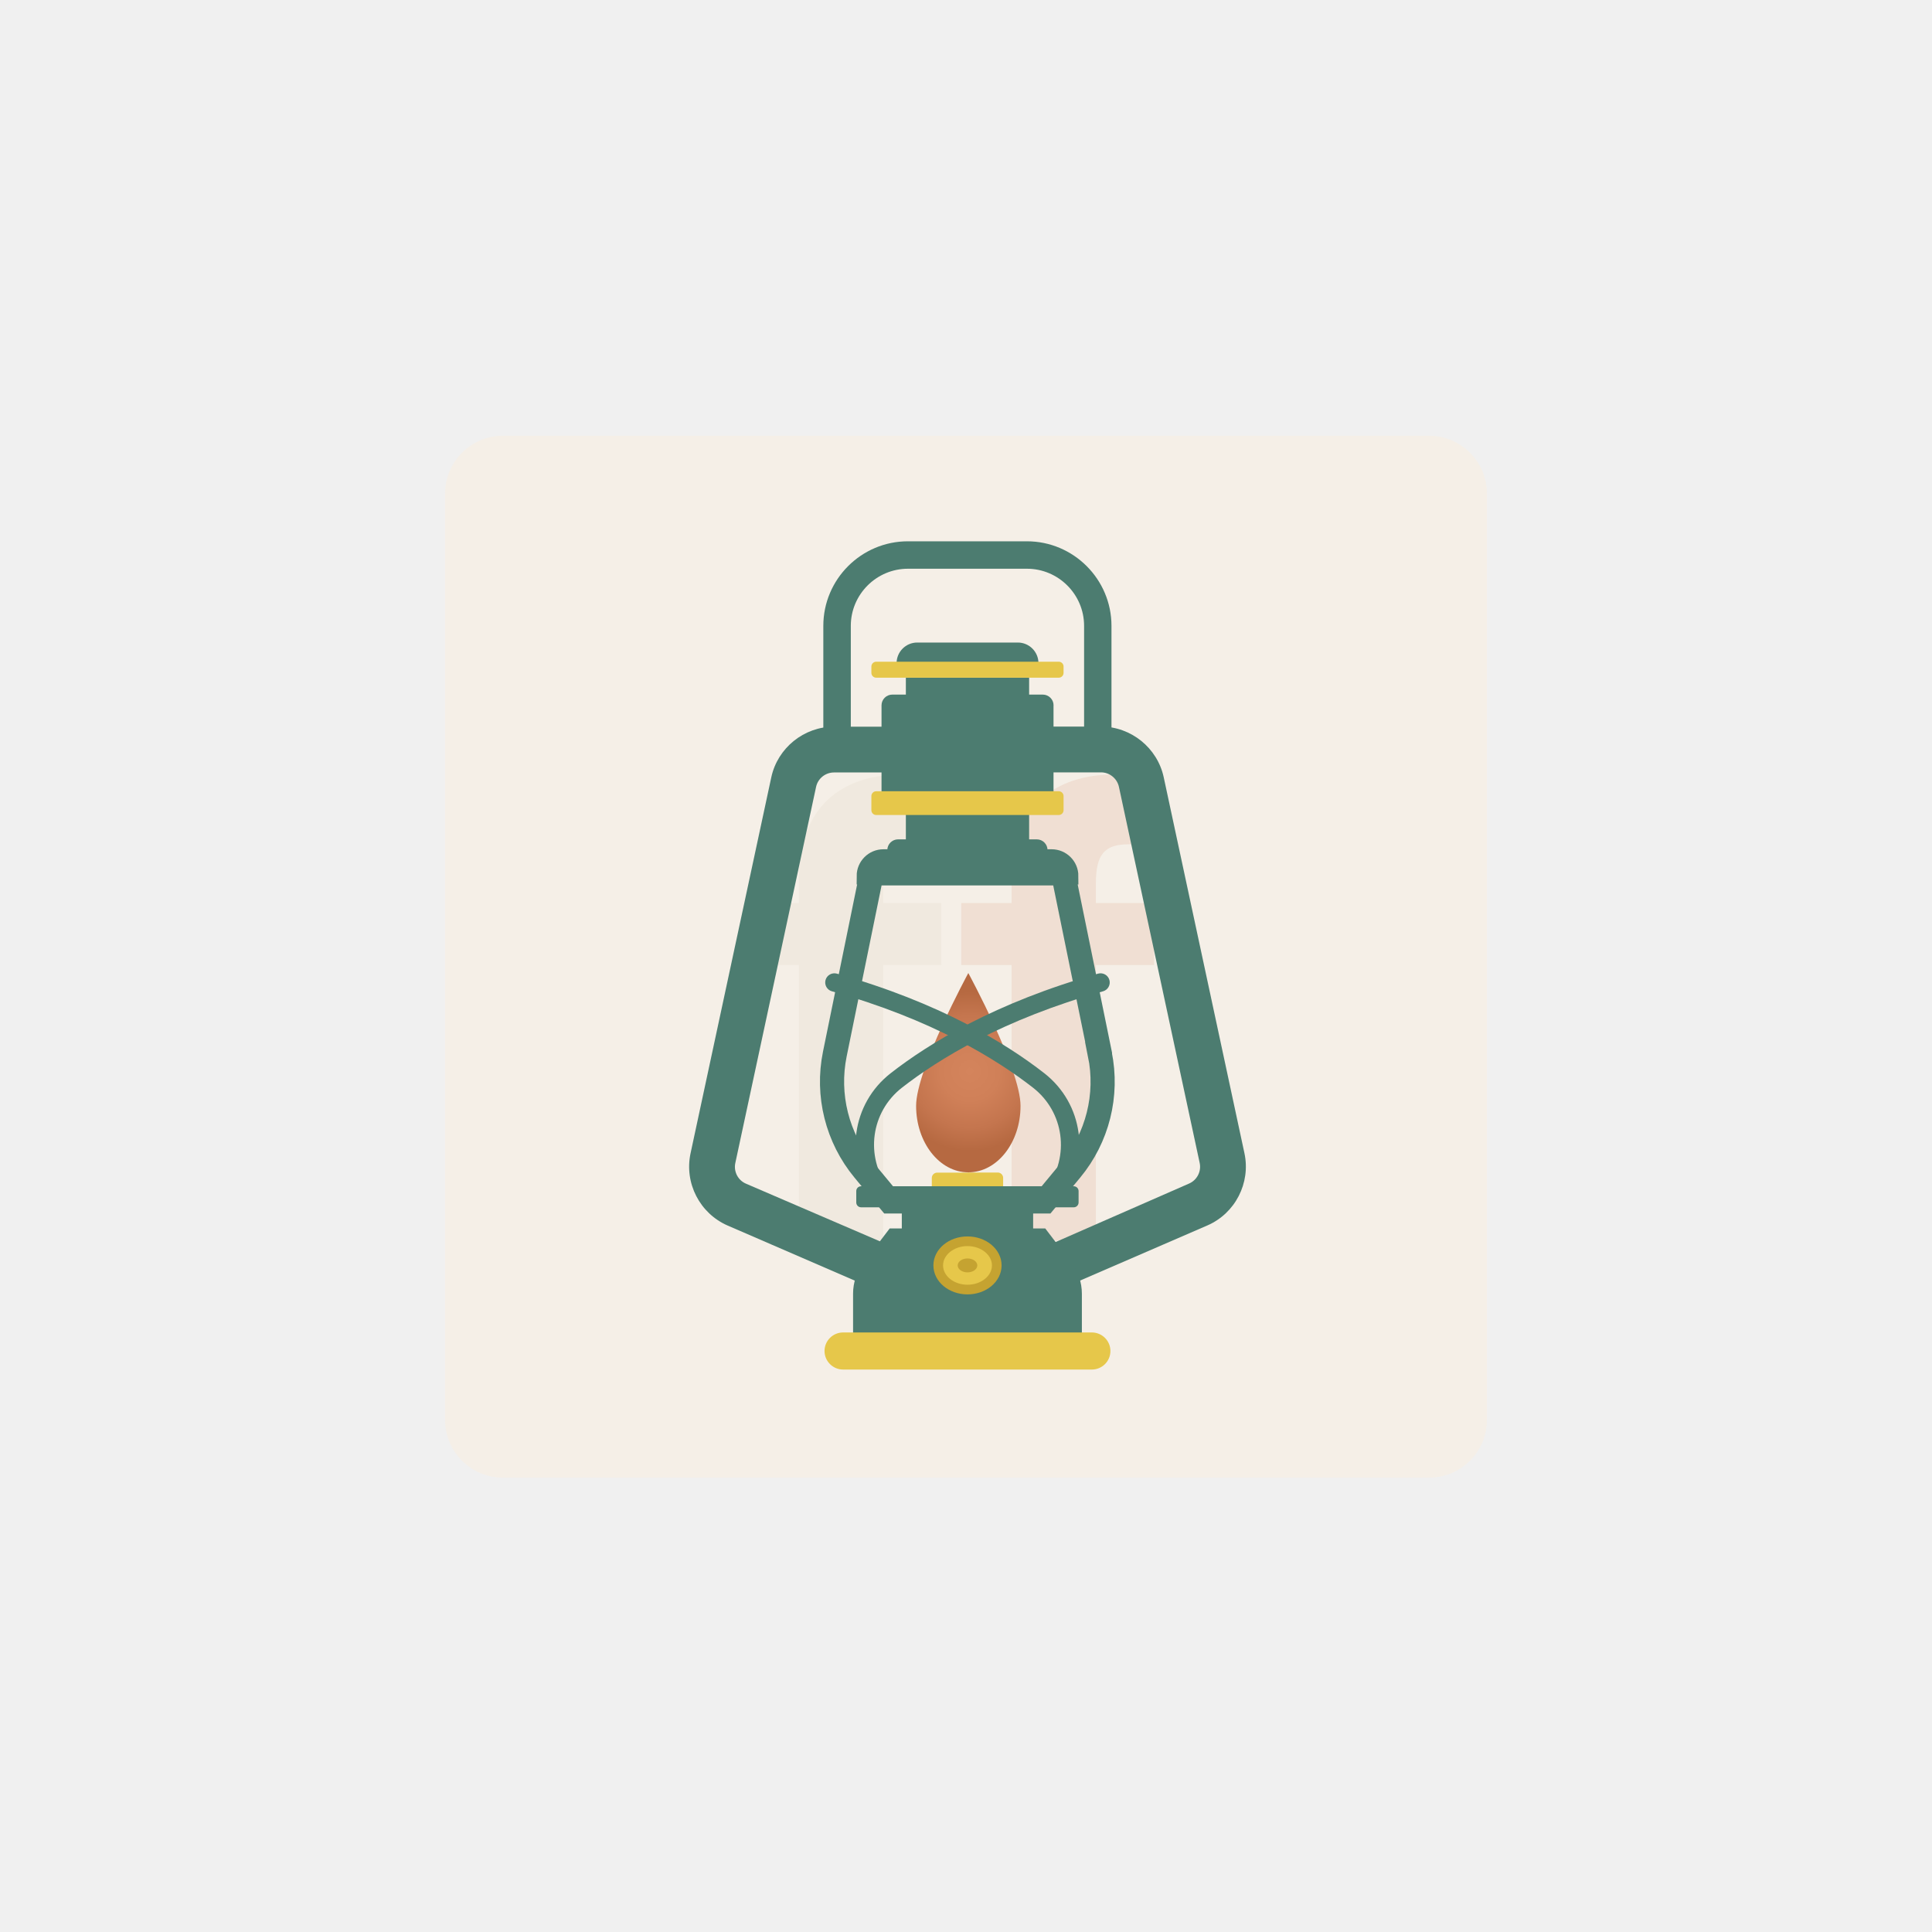
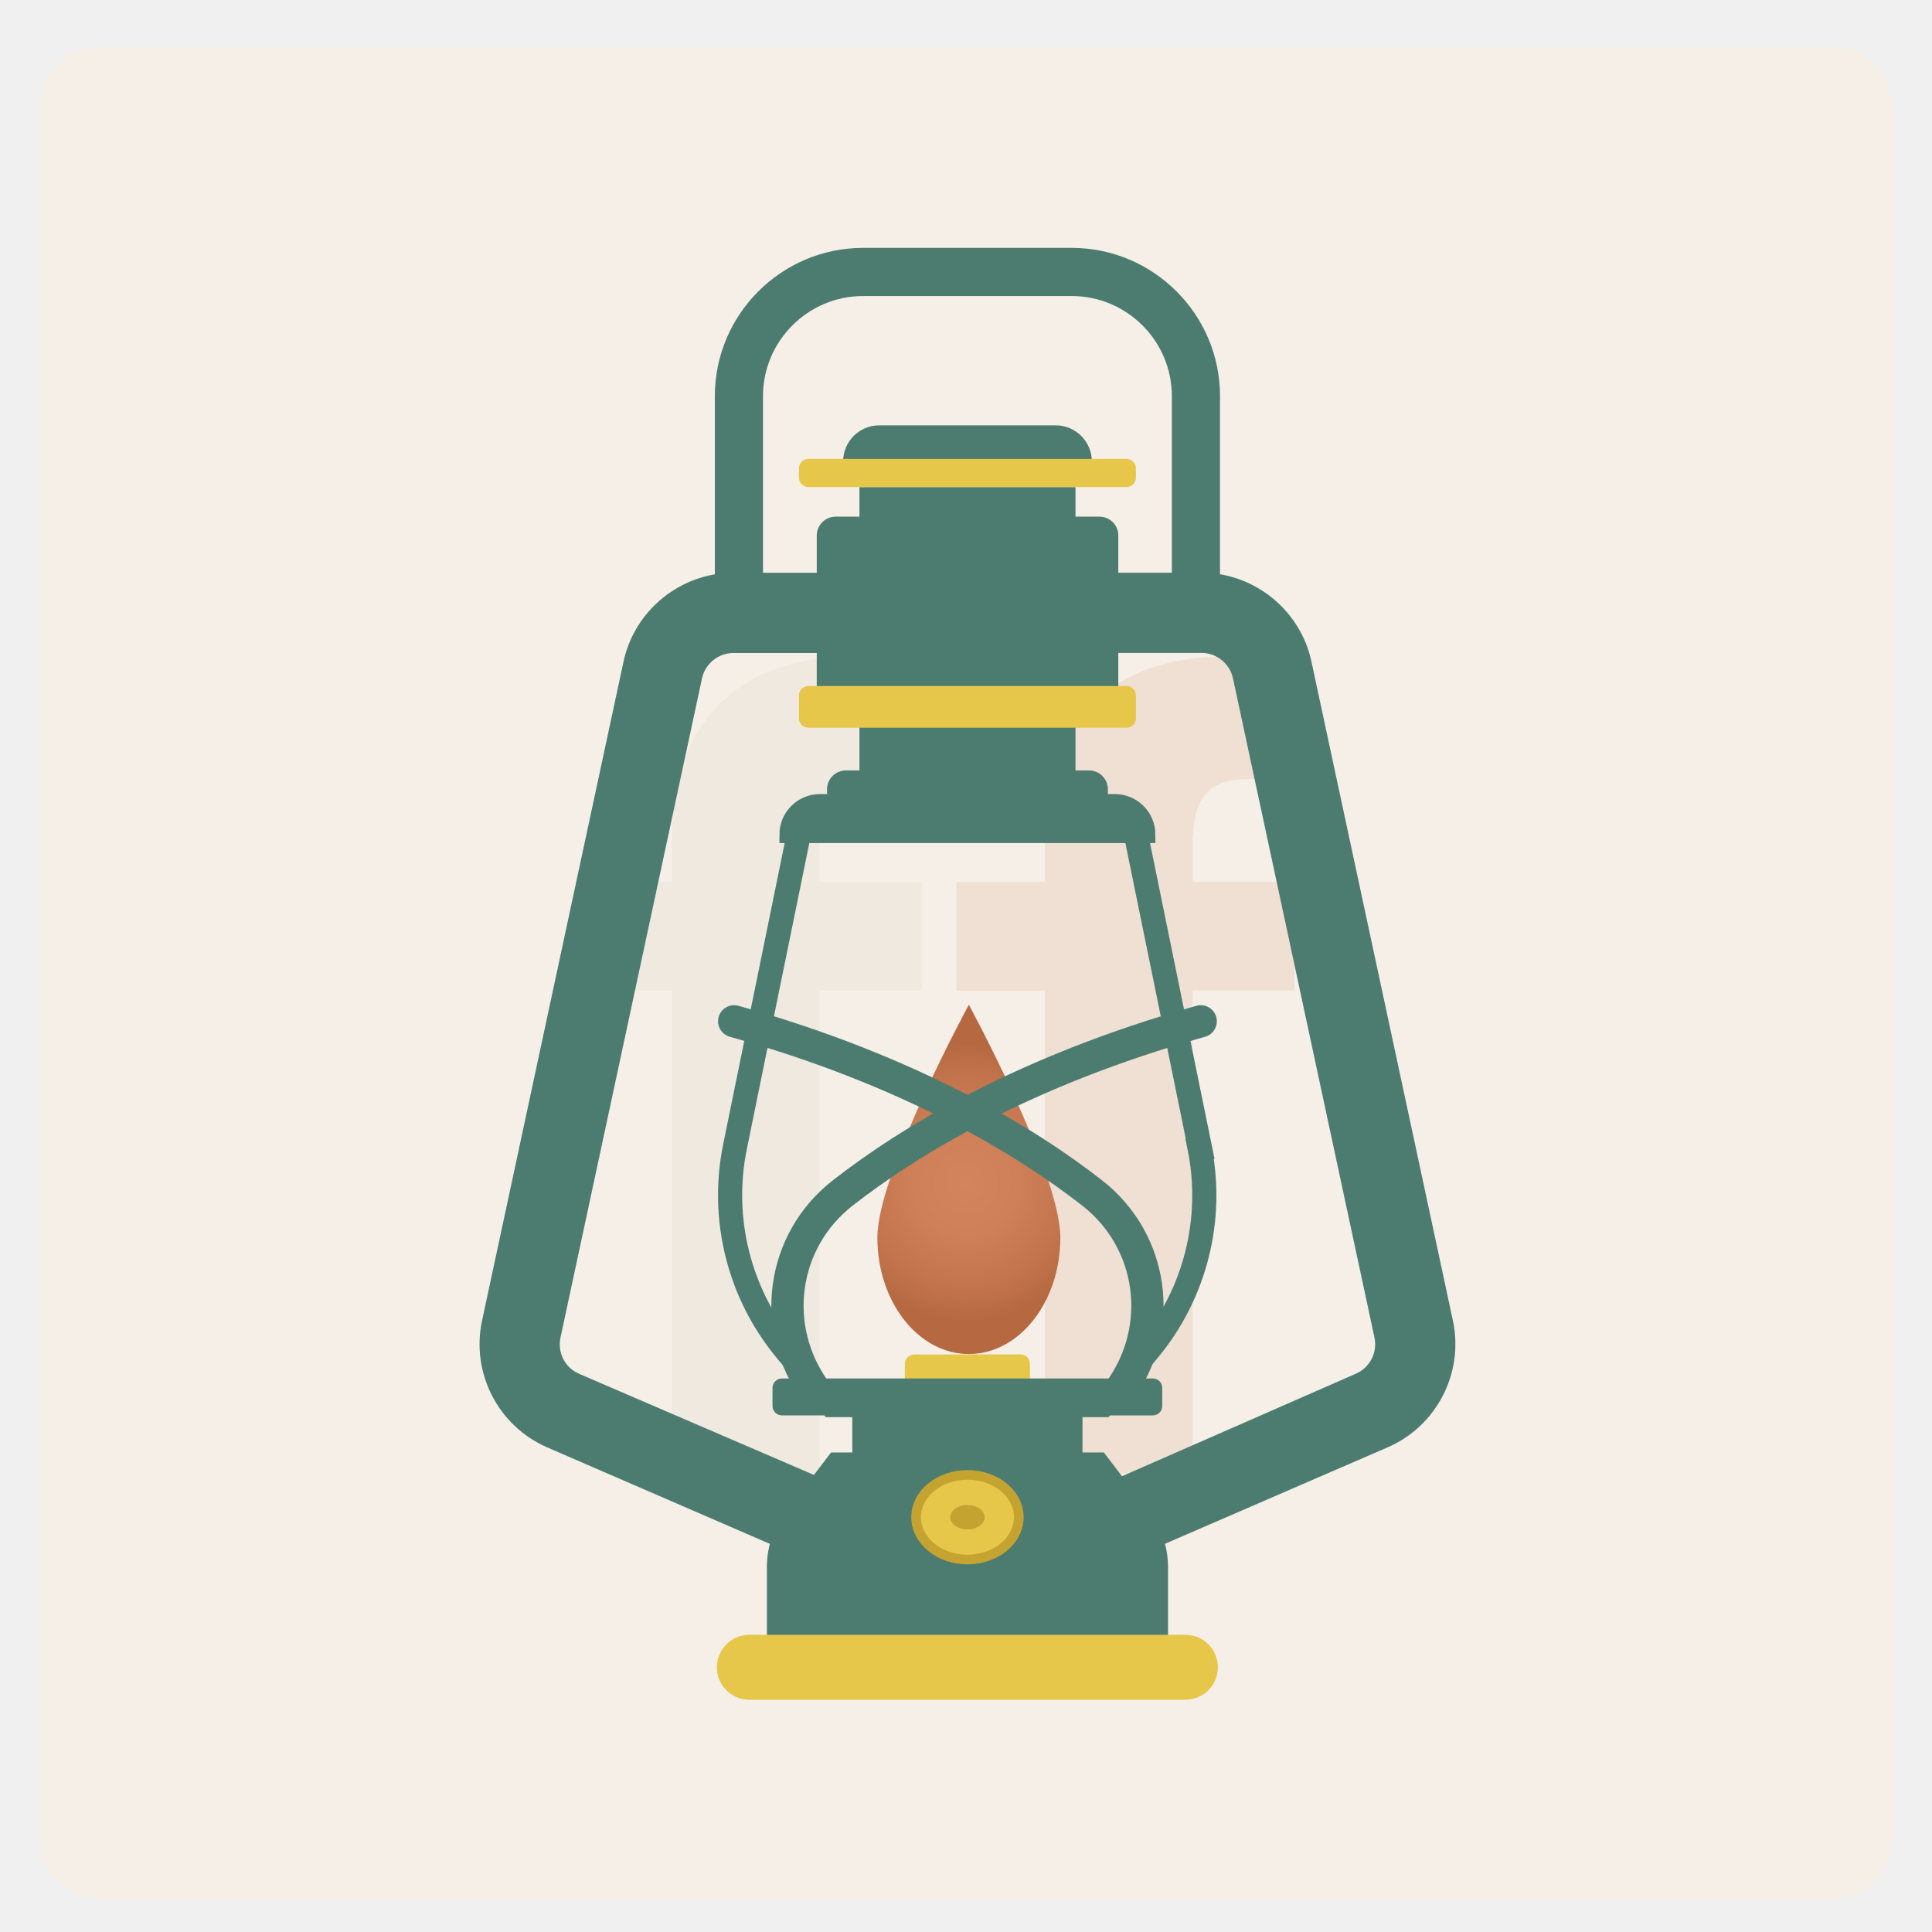
<svg xmlns="http://www.w3.org/2000/svg" viewBox="0 0 400 400">
  <defs>
-     <radialGradient id="d" cx="195.54" cy="190.94" fx="195.54" fy="190.94" r="14.86" gradientTransform="translate(-16.27 433.74) scale(1.11 -1.11)" gradientUnits="userSpaceOnUse">
+     <radialGradient id="d" cx="213.45" cy="196.37" fx="213.45" fy="196.37" r="14.86" gradientTransform="translate(-214.15 625.74) scale(1.94 -1.94)" gradientUnits="userSpaceOnUse">
      <stop offset="0" stop-color="#d4845c" />
      <stop offset=".37" stop-color="#d08058" />
      <stop offset=".72" stop-color="#c4754e" />
      <stop offset="1" stop-color="#b66941" />
    </radialGradient>
  </defs>
  <g id="a" data-name="Backgrounds">
-     <rect x="92.14" y="90.22" width="215.72" height="215.72" rx="12" ry="12" fill="#f5efe7" />
+     <rect x="8.39" y="9.81" width="383.27" height="383.27" rx="12" ry="12" fill="#f5efe7" />
  </g>
  <g id="b" data-name="Storyteller">
    <g id="c" data-name="b">
      <g>
-         <path d="M165.41,199.8h-10.44v-12.84h10.44v-5.13c0-14.59,8.72-21.48,21.25-21.48,1.23,0,4.06.13,9.21.54v14.32c-2.22-.27-4.42-.41-6.26-.41-5.03,0-6.76,2.16-6.76,8.1v4.06h12.04v12.84h-12.04v57.02h-17.45v-57.02h.01Z" fill="#d9c9b0" isolation="isolate" opacity=".15" />
-         <path d="M209.45,199.8h-10.44v-12.84h10.44v-5.13c0-14.59,8.72-21.48,21.25-21.48,1.23,0,4.06.13,9.21.54v14.32c-2.22-.27-4.42-.41-6.26-.41-5.03,0-6.76,2.16-6.76,8.1v4.06h12.04v12.84h-12.04v57.02h-17.45v-57.02h.01Z" fill="#d4845c" isolation="isolate" opacity=".15" />
-         <rect x="186.71" y="247.28" width="27.19" height="8.68" fill="#4c7c70" />
-         <path d="M224.45,156.34v-26.76c0-6.52-5.31-11.83-11.83-11.83h-24.64c-6.52,0-11.83,5.31-11.83,11.83v27.53h-5.69v-27.53c0-9.65,7.86-17.51,17.51-17.51h24.64c9.65,0,17.51,7.86,17.51,17.51v26.76" fill="#4c7c70" />
-         <path d="M177.65,265.43l-26.99-11.69c-5.77-2.51-9.01-8.79-7.69-14.95l16.72-77.87c1.31-6.07,6.76-10.47,12.97-10.47h11.94v9.48h-11.94c-1.77,0-3.33,1.25-3.7,2.99l-16.72,77.87c-.38,1.76.54,3.56,2.19,4.27l29.3,12.61-6.07,7.78h0Z" fill="#4c7c70" />
-         <path d="M222.95,265.43l-5.54-7.78,28.78-12.61c1.65-.72,2.57-2.52,2.19-4.27l-16.72-77.87c-.38-1.73-1.93-2.99-3.7-2.99h-11.94v-9.48h11.94c6.21,0,11.66,4.41,12.97,10.47l16.72,77.87c1.32,6.16-1.92,12.45-7.69,14.95l-26.99,11.69h-.01Z" fill="#4c7c70" />
-         <path d="M189.88,133.03h20.85c2.35,0,4.27,1.91,4.27,4.27h-29.37c0-2.35,1.91-4.27,4.27-4.27h-.01Z" fill="#4c7c70" />
-         <rect x="187.55" y="166.22" width="25.52" height="12.64" fill="#4c7c70" />
-         <rect x="187.55" y="140.32" width="25.52" height="4.87" fill="#4c7c70" />
-         <path d="M218.12,146.03v20.51h-35.61v-20.51c0-1.22,1-2.22,2.22-2.22h31.18c1.22,0,2.22,1,2.22,2.22Z" fill="#4c7c70" />
-         <path d="M227.74,218.22l-7.64-37.4h-39.62l-7.64,37.41c-1.73,8.49.48,17.32,6,23.99l5.4,6.52h32.07l5.4-6.52c5.52-6.66,7.74-15.48,6-23.99h.03Z" fill="none" stroke="#4c7c70" stroke-miterlimit="10" stroke-width="5" />
-         <path d="M200.31,177.58h-17.41c-2.09,0-3.79,1.7-3.79,3.79h42.41c0-2.09-1.7-3.79-3.79-3.79h-17.41Z" fill="#4c7c70" stroke="#4c7c70" stroke-miterlimit="10" stroke-width="3.5" />
-         <path d="M183.72,176v1.57h33.16v-1.57c0-1.22-1-2.22-2.22-2.22h-28.73c-1.22,0-2.22,1-2.22,2.22Z" fill="#4c7c70" />
-         <rect x="180.41" y="163.82" width="39.79" height="4.92" rx="1" ry="1" fill="#e6c74a" />
-         <rect x="180.41" y="137" width="39.79" height="3.31" rx="1" ry="1" fill="#e6c74a" />
-         <path d="M223.99,267.84c0-1.15-.19-2.29-.55-3.37-.37-1.08-.91-2.09-1.6-3.01l-5.43-7.12h-32.21l-5.43,7.12c-1.4,1.83-2.15,4.08-2.15,6.37v11.8h47.37v-11.8h0Z" fill="#4c7c70" />
-         <path d="M174.56,275.87h51.49c2.12,0,3.85,1.72,3.85,3.84h0c0,2.12-1.72,3.84-3.85,3.84h-51.49c-2.12,0-3.85-1.72-3.85-3.84h0c0-2.12,1.72-3.84,3.85-3.84Z" fill="#e6c74a" />
-         <circle cx="200.3" cy="260.5" r="2.25" fill="#fff" />
-         <path d="M200.31,242.78h-6.28c-.61,0-1.11.5-1.11,1.11v5.05h7.39v.32h7.38v-5.39c0-.61-.5-1.11-1.11-1.11h-6.27Z" fill="#e6c74a" />
-         <path d="M189.67,228.96c0,7.59,4.84,13.76,10.81,13.76s10.81-6.15,10.81-13.76-10.81-27.5-10.81-27.5c0,0-10.81,19.91-10.81,27.5Z" fill="url(#d)" />
-         <path d="M182.39,249.06c-.59,0-1.16-.27-1.53-.78-6.1-8.31-4.54-19.77,3.54-26.08,7.83-6.11,21.63-14.64,42.95-20.62,1.01-.28,2.06.31,2.34,1.32s-.31,2.06-1.32,2.34c-20.73,5.8-34.08,14.06-41.63,19.95-6.45,5.03-7.68,14.19-2.8,20.84.62.84.43,2.04-.41,2.65-.34.24-.73.37-1.12.37h-.01Z" fill="#4c7c70" />
-         <path d="M218.22,249.06c.59,0,1.16-.27,1.53-.78,6.1-8.31,4.54-19.77-3.54-26.08-7.83-6.11-21.63-14.64-42.95-20.62-1.01-.28-2.06.31-2.34,1.32s.31,2.06,1.32,2.34c20.73,5.8,34.08,14.06,41.63,19.95,6.45,5.03,7.68,14.19,2.8,20.84-.62.84-.43,2.04.41,2.65.34.24.73.37,1.12.37h.01Z" fill="#4c7c70" />
+         <path d="M139.13,205.11h-18.3v-22.5h18.3v-9c0-25.57,15.29-37.66,37.25-37.66,2.16,0,7.11.23,16.15.95v25.1c-3.89-.47-7.75-.72-10.98-.72-8.82,0-11.85,3.79-11.85,14.2v7.11h21.1v22.5h-21.1v99.95h-30.58v-99.95h.02Z" fill="#d9c9b0" isolation="isolate" opacity=".15" />
+         <path d="M216.33,205.11h-18.3v-22.5h18.3v-9c0-25.57,15.29-37.66,37.25-37.66,2.16,0,7.11.23,16.15.95v25.1c-3.89-.47-7.75-.72-10.98-.72-8.82,0-11.85,3.79-11.85,14.2v7.11h21.1v22.5h-21.1v99.95h-30.58v-99.95h.02Z" fill="#d4845c" isolation="isolate" opacity=".15" />
+         <rect x="176.46" y="288.33" width="47.66" height="15.21" fill="#4c7c70" />
+         <path d="M242.62,128.93v-46.91c0-11.43-9.31-20.73-20.73-20.73h-43.19c-11.43,0-20.73,9.31-20.73,20.73v48.27h-9.97v-48.27c0-16.92,13.78-30.7,30.7-30.7h43.19c16.92,0,30.7,13.78,30.7,30.7v46.91" fill="#4c7c70" />
+         <path d="M160.59,320.16l-47.31-20.5c-10.12-4.39-15.8-15.41-13.48-26.21l29.3-136.5c2.29-10.65,11.85-18.36,22.73-18.36h20.93v16.61h-20.93c-3.11,0-5.83,2.2-6.49,5.25l-29.3,136.5c-.66,3.09.95,6.24,3.85,7.48l51.35,22.11-10.65,13.64v-.02Z" fill="#4c7c70" />
+         <path d="M240,320.16l-9.72-13.64,50.44-22.11c2.9-1.26,4.51-4.41,3.85-7.48l-29.3-136.5c-.66-3.03-3.38-5.25-6.49-5.25h-20.93v-16.61h20.93c10.88,0,20.44,7.73,22.73,18.36l29.3,136.5c2.31,10.8-3.36,21.82-13.48,26.21l-47.31,20.5-.02.02Z" fill="#4c7c70" />
+         <path d="M182.02,88.06h36.55c4.12,0,7.48,3.34,7.48,7.48h-51.49c0-4.12,3.34-7.48,7.48-7.48h-.02Z" fill="#4c7c70" />
+         <rect x="177.94" y="146.24" width="44.73" height="22.15" fill="#4c7c70" />
+         <rect x="177.94" y="100.85" width="44.73" height="8.53" fill="#4c7c70" />
+         <path d="M231.53,110.86v35.95h-62.43v-35.95c0-2.14,1.75-3.89,3.89-3.89h54.66c2.14,0,3.89,1.75,3.89,3.89Z" fill="#4c7c70" />
+         <path d="M248.39,237.41l-13.39-65.56h-69.44l-13.39,65.58c-3.03,14.88.84,30.37,10.51,42.05l9.46,11.43h56.21l9.46-11.43c9.68-11.68,13.56-27.14,10.51-42.05l.06-.02Z" fill="none" stroke="#4c7c70" stroke-miterlimit="10" stroke-width="5" />
+         <path d="M200.3,166.15h-30.53c-3.67,0-6.65,2.97-6.65,6.65h74.34c0-3.67-2.97-6.65-6.65-6.65h-30.53Z" fill="#4c7c70" stroke="#4c7c70" stroke-miterlimit="10" stroke-width="3.5" />
+         <path d="M171.23,163.4v2.76h58.14v-2.76c0-2.14-1.75-3.89-3.89-3.89h-50.36c-2.14,0-3.89,1.75-3.89,3.89Z" fill="#4c7c70" />
+         <rect x="165.42" y="142.04" width="69.76" height="8.63" rx="1.94" ry="1.94" fill="#e6c74a" />
+         <rect x="165.42" y="95.02" width="69.76" height="5.81" rx="1.94" ry="1.94" fill="#e6c74a" />
+         <path d="M241.82,324.38c0-2.02-.33-4.02-.97-5.91-.64-1.88-1.59-3.67-2.8-5.29l-9.52-12.47h-56.46l-9.52,12.47c-2.45,3.21-3.77,7.15-3.77,11.17v20.69h83.05v-20.69.02Z" fill="#4c7c70" />
+         <path d="M155.16,338.46h90.25c3.72,0,6.74,3.01,6.74,6.73h0c0,3.72-3.02,6.73-6.74,6.73h-90.25c-3.72,0-6.74-3.01-6.74-6.73h0c0-3.72,3.02-6.73,6.74-6.73Z" fill="#e6c74a" />
+         <circle cx="200.29" cy="311.51" r="3.94" fill="#fff" />
+         <path d="M200.3,280.44h-11.02c-1.07,0-1.94.87-1.94,1.94v8.86h12.96v.56h12.94v-9.44c0-1.07-.87-1.94-1.94-1.94h-11v.02Z" fill="#e6c74a" />
+         <path d="M181.65,256.23c0,13.31,8.49,24.11,18.94,24.11s18.94-10.78,18.94-24.11-18.94-48.21-18.94-48.21c0,0-18.94,34.9-18.94,48.21Z" fill="url(#d)" />
+         <path d="M168.9,291.46c-1.03,0-2.04-.47-2.68-1.36-10.69-14.57-7.97-34.66,6.2-45.72,13.72-10.71,37.91-25.67,75.29-36.14,1.77-.49,3.61.54,4.1,2.31s-.54,3.61-2.31,4.1c-36.33,10.16-59.75,24.64-72.98,34.97-11.31,8.82-13.47,24.87-4.92,36.53,1.09,1.48.76,3.58-.72,4.64-.6.43-1.28.64-1.96.64l-.02.02Z" fill="#4c7c70" />
+         <path d="M231.7,291.46c1.03,0,2.04-.47,2.68-1.36,10.69-14.57,7.97-34.66-6.2-45.72-13.72-10.71-37.91-25.67-75.29-36.14-1.77-.49-3.61.54-4.1,2.31s.54,3.61,2.31,4.1c36.33,10.16,59.75,24.64,72.98,34.97,11.31,8.82,13.47,24.87,4.92,36.53-1.09,1.48-.76,3.58.72,4.64.6.43,1.28.64,1.96.64l.02.02Z" fill="#4c7c70" />
        <g>
-           <rect x="177.28" y="245.6" width="46.03" height="4.36" rx="1" ry="1" fill="#4c7c70" />
-           <path d="M222.63,246.3v2.97h-44.65v-2.97h44.65M224,244.92h-47.41v5.74h47.41v-5.74h0Z" fill="none" />
+           <rect x="159.94" y="285.4" width="80.69" height="7.64" rx="1.94" ry="1.94" fill="#4c7c70" />
+           <path d="M239.43,286.62v5.21h-78.27v-5.21h78.27M241.84,284.19h-83.1v10.06h83.1v-10.06h0Z" fill="none" />
        </g>
-         <ellipse cx="200.31" cy="261.99" rx="6.06" ry="5" fill="#e6c74a" stroke="#c5a331" stroke-miterlimit="10" stroke-width="2" />
-         <ellipse cx="200.31" cy="261.99" rx="2.03" ry="1.44" fill="#c5a331" />
+         <ellipse cx="200.3" cy="314.12" rx="10.63" ry="8.76" fill="#e6c74a" stroke="#c5a331" stroke-miterlimit="10" stroke-width="2" />
+         <ellipse cx="200.3" cy="314.12" rx="3.56" ry="2.53" fill="#c5a331" />
      </g>
    </g>
  </g>
</svg>
